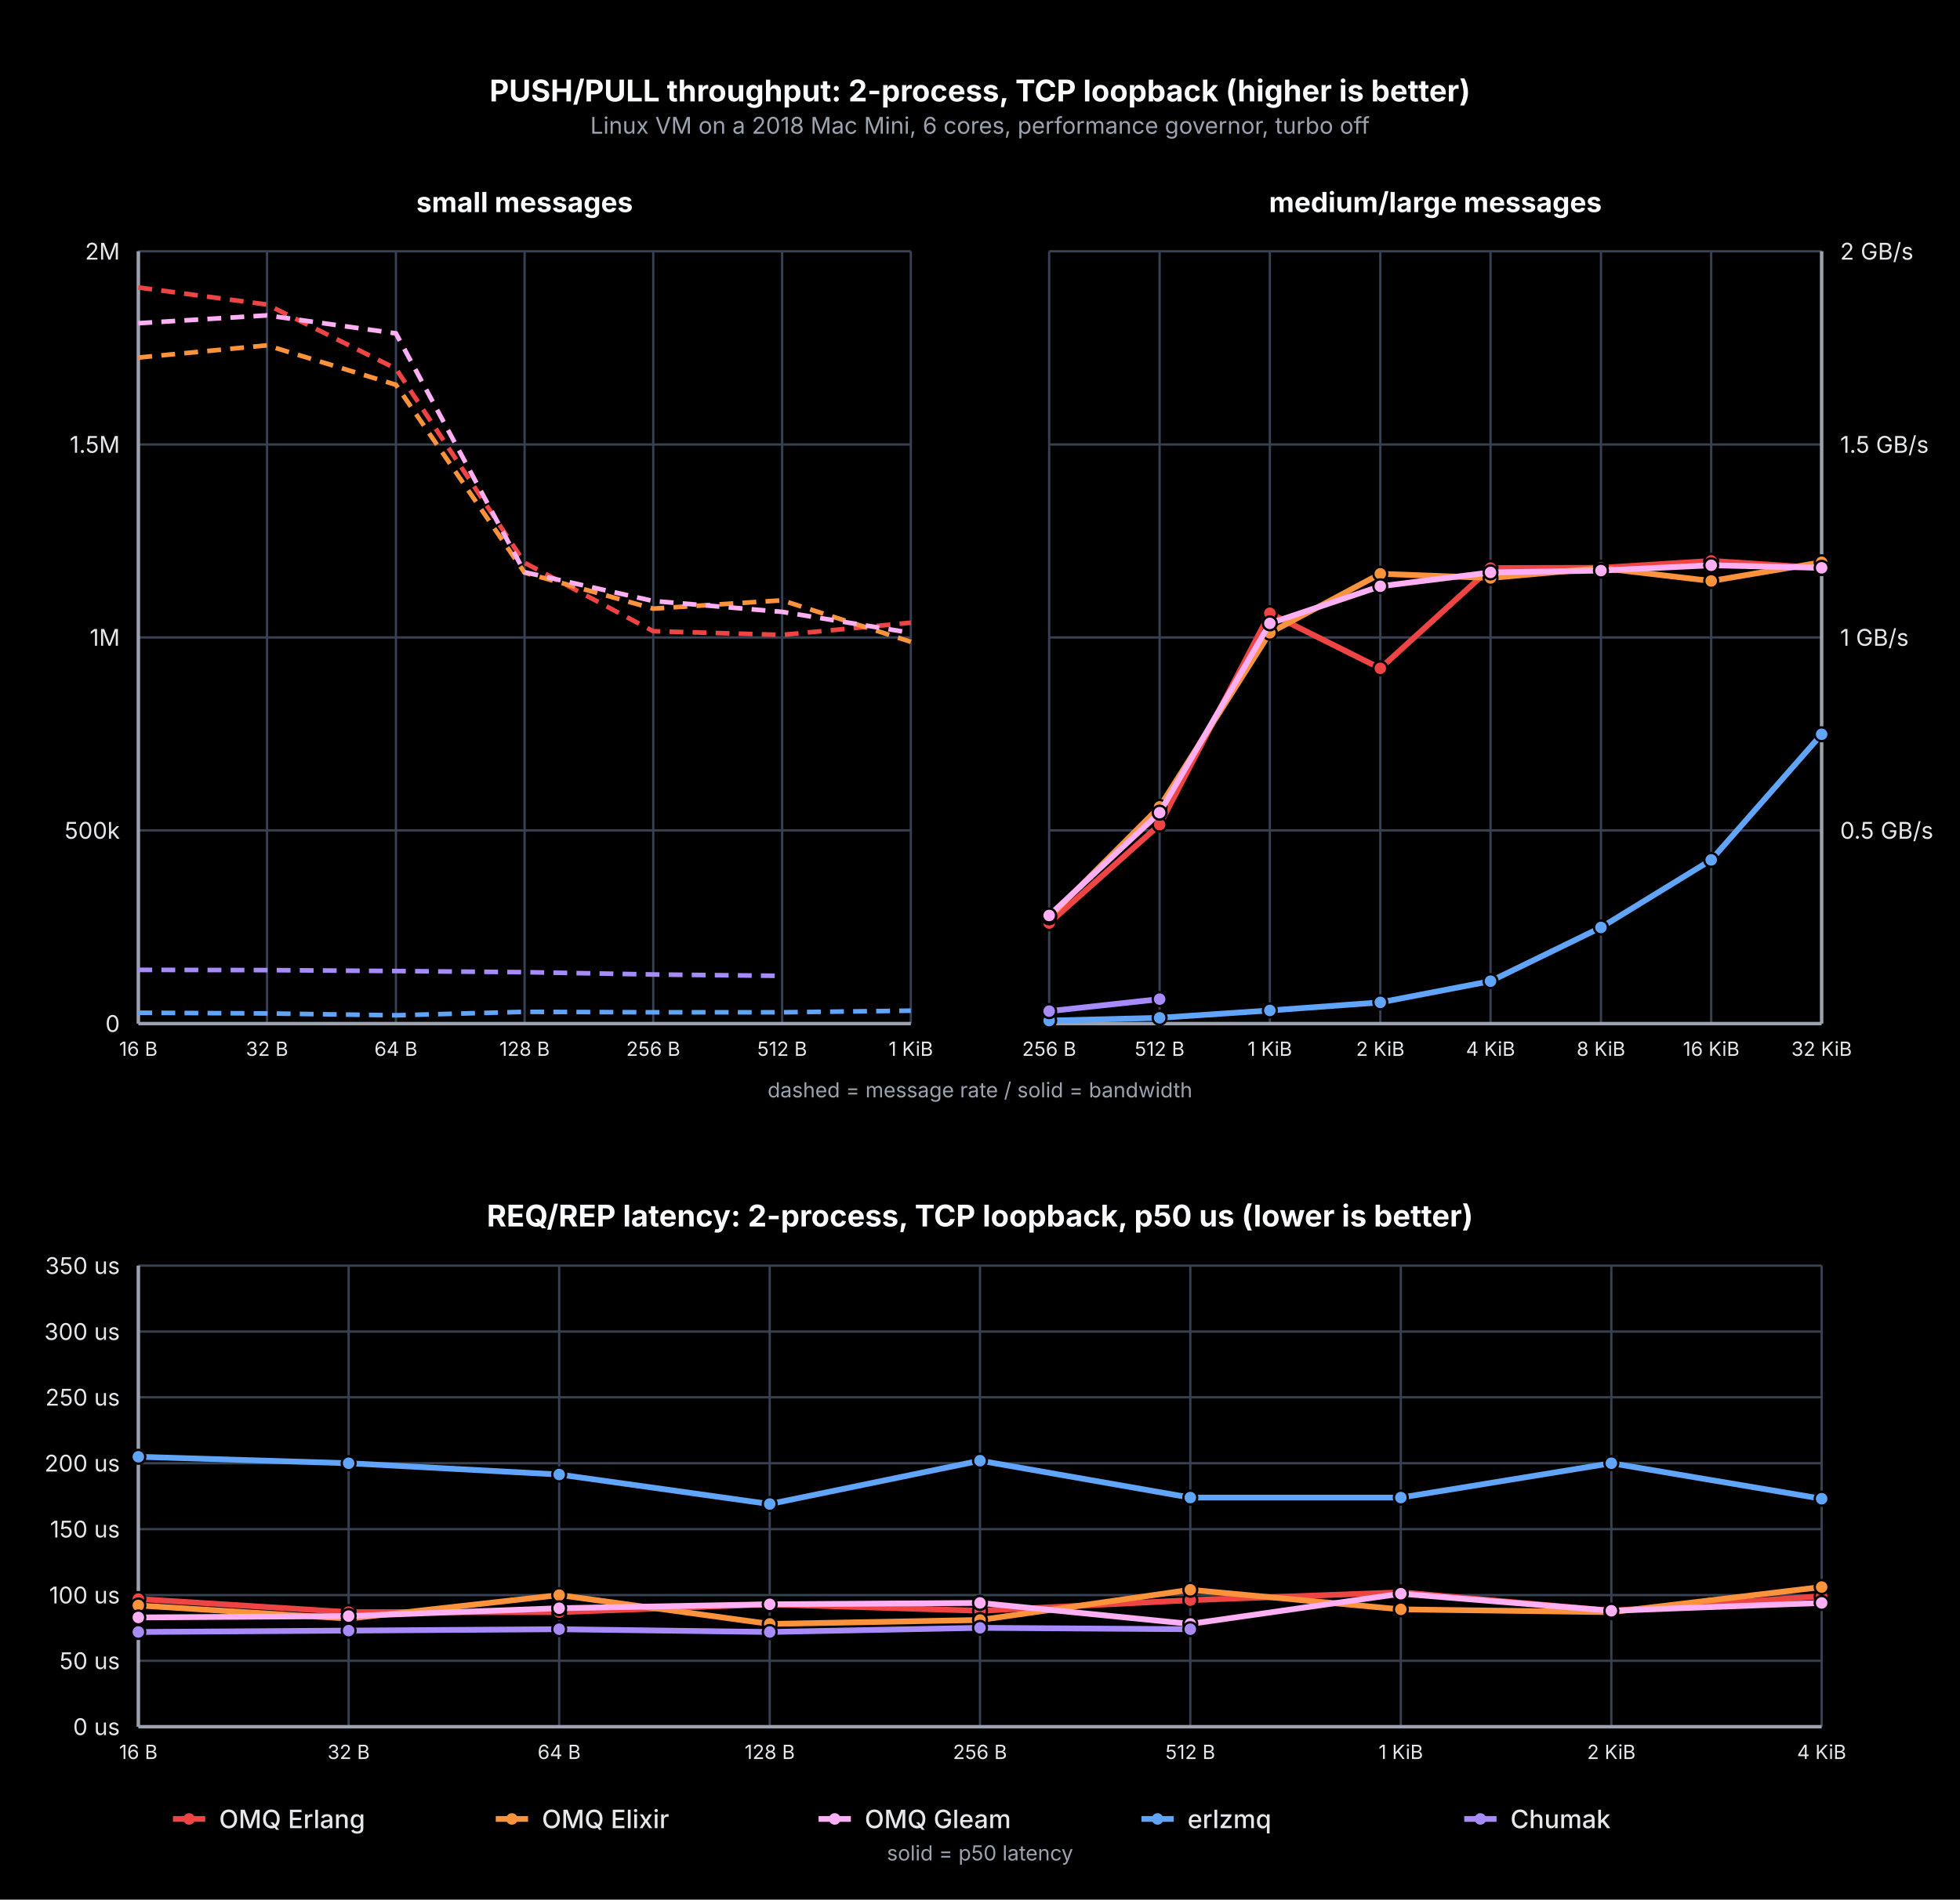
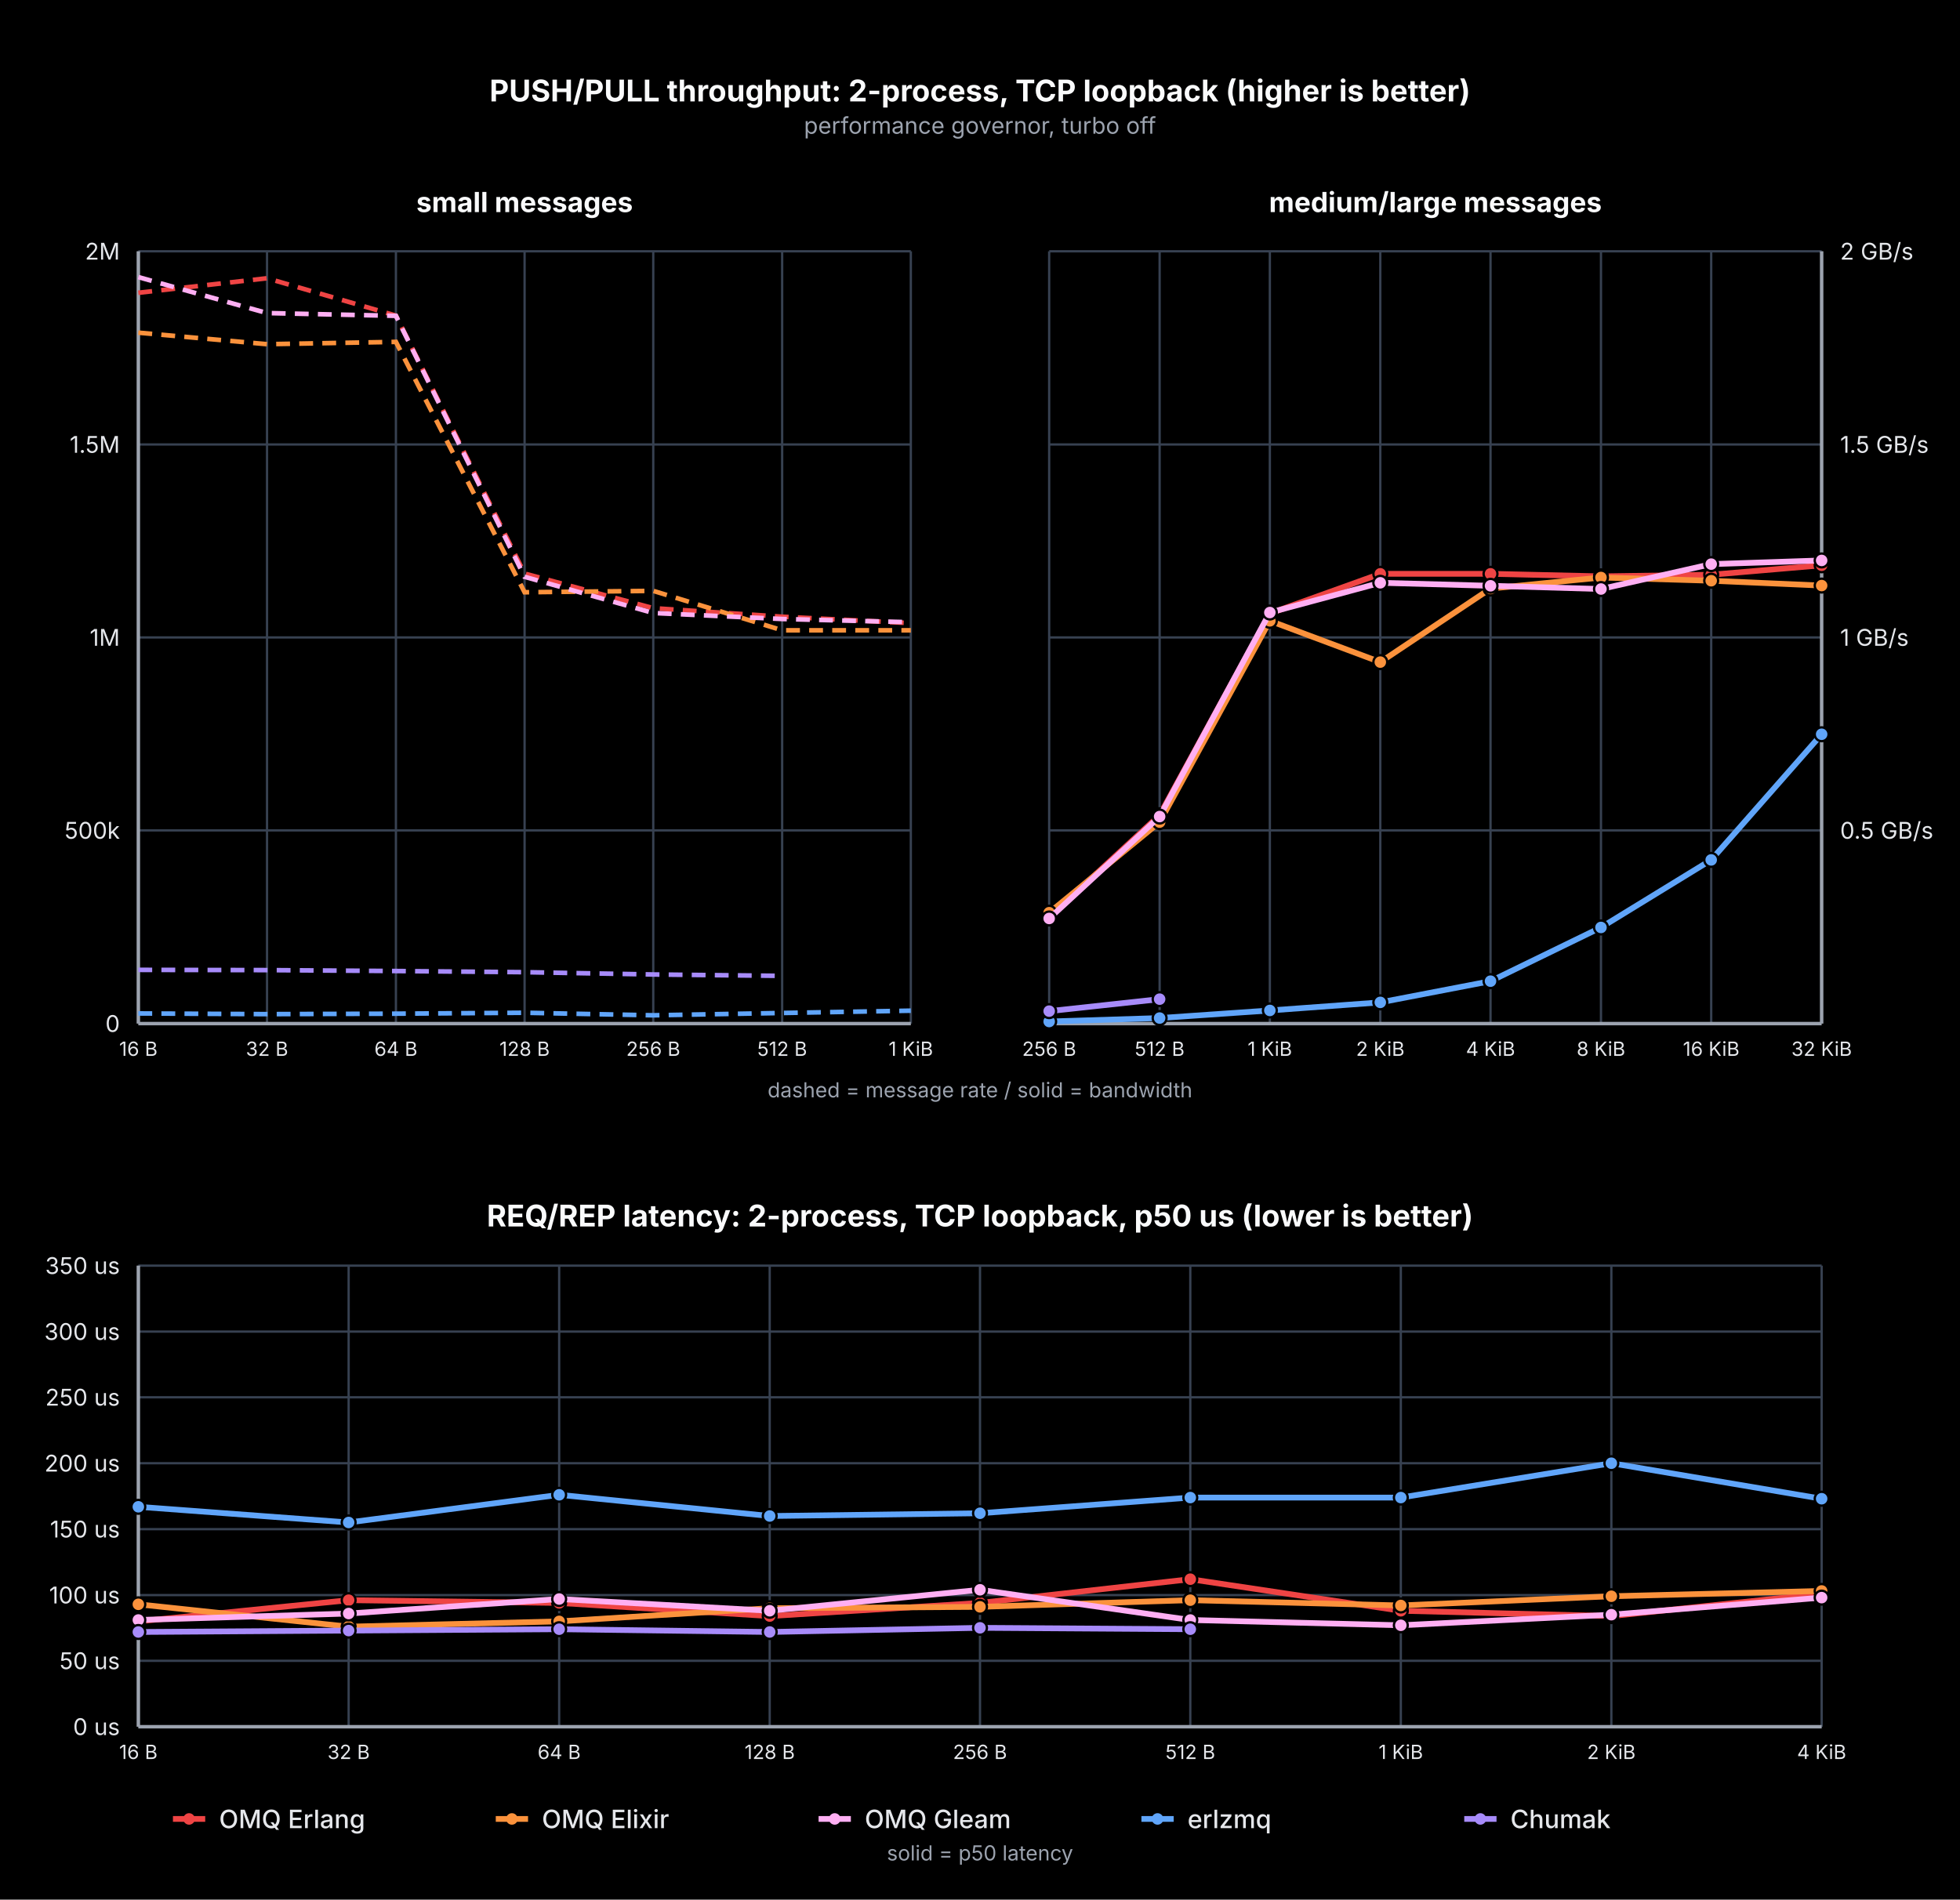
<svg xmlns="http://www.w3.org/2000/svg" viewBox="0 0 850 824" font-family="system-ui, -apple-system, sans-serif">
  <rect width="850" height="824" fill="#000000" />
  <text x="425.0" y="44" text-anchor="middle" fill="#f9fafb" font-size="13" font-weight="700">PUSH/PULL throughput: 2-process, TCP loopback (higher is better)</text>
-   <text x="425.0" y="58" text-anchor="middle" fill="#9ca3af" font-size="10">Linux VM on a 2018 Mac Mini, 6 cores, performance governor, turbo off</text>
+   <text x="425.0" y="58" text-anchor="middle" fill="#9ca3af" font-size="10">performance governor, turbo off</text>
  <line x1="60" y1="444.0" x2="395" y2="444.0" stroke="#374151" stroke-width="1" />
  <text x="52" y="444.0" text-anchor="end" dominant-baseline="middle" fill="#e5e7eb" font-size="10">0</text>
  <line x1="60" y1="360.2" x2="395" y2="360.2" stroke="#374151" stroke-width="1" />
  <text x="52" y="360.2" text-anchor="end" dominant-baseline="middle" fill="#e5e7eb" font-size="10">500k</text>
  <line x1="60" y1="276.5" x2="395" y2="276.5" stroke="#374151" stroke-width="1" />
  <text x="52" y="276.5" text-anchor="end" dominant-baseline="middle" fill="#e5e7eb" font-size="10">1M</text>
  <line x1="60" y1="192.8" x2="395" y2="192.8" stroke="#374151" stroke-width="1" />
  <text x="52" y="192.8" text-anchor="end" dominant-baseline="middle" fill="#e5e7eb" font-size="10">1.5M</text>
  <line x1="60" y1="109.0" x2="395" y2="109.0" stroke="#374151" stroke-width="1" />
  <text x="52" y="109.0" text-anchor="end" dominant-baseline="middle" fill="#e5e7eb" font-size="10">2M</text>
  <line x1="60.0" y1="109" x2="60.0" y2="444" stroke="#374151" stroke-width="1" />
  <line x1="115.8" y1="109" x2="115.8" y2="444" stroke="#374151" stroke-width="1" />
  <line x1="171.7" y1="109" x2="171.7" y2="444" stroke="#374151" stroke-width="1" />
  <line x1="227.5" y1="109" x2="227.5" y2="444" stroke="#374151" stroke-width="1" />
  <line x1="283.3" y1="109" x2="283.3" y2="444" stroke="#374151" stroke-width="1" />
  <line x1="339.2" y1="109" x2="339.2" y2="444" stroke="#374151" stroke-width="1" />
  <line x1="395.0" y1="109" x2="395.0" y2="444" stroke="#374151" stroke-width="1" />
  <line x1="60" y1="109" x2="60" y2="444" stroke="#9ca3af" stroke-width="1.5" />
  <line x1="60" y1="444" x2="395" y2="444" stroke="#9ca3af" stroke-width="1.5" />
  <line x1="455" y1="360.2" x2="790" y2="360.2" stroke="#374151" stroke-width="1" />
  <text x="798" y="360.2" text-anchor="start" dominant-baseline="middle" fill="#e5e7eb" font-size="10">0.5 GB/s</text>
  <line x1="455" y1="276.5" x2="790" y2="276.5" stroke="#374151" stroke-width="1" />
  <text x="798" y="276.5" text-anchor="start" dominant-baseline="middle" fill="#e5e7eb" font-size="10">1 GB/s</text>
  <line x1="455" y1="192.8" x2="790" y2="192.8" stroke="#374151" stroke-width="1" />
  <text x="798" y="192.8" text-anchor="start" dominant-baseline="middle" fill="#e5e7eb" font-size="10">1.5 GB/s</text>
  <line x1="455" y1="109.0" x2="790" y2="109.0" stroke="#374151" stroke-width="1" />
  <text x="798" y="109.0" text-anchor="start" dominant-baseline="middle" fill="#e5e7eb" font-size="10">2 GB/s</text>
  <line x1="455.0" y1="109" x2="455.0" y2="444" stroke="#374151" stroke-width="1" />
  <line x1="502.9" y1="109" x2="502.9" y2="444" stroke="#374151" stroke-width="1" />
  <line x1="550.7" y1="109" x2="550.7" y2="444" stroke="#374151" stroke-width="1" />
  <line x1="598.6" y1="109" x2="598.6" y2="444" stroke="#374151" stroke-width="1" />
  <line x1="646.4" y1="109" x2="646.4" y2="444" stroke="#374151" stroke-width="1" />
  <line x1="694.3" y1="109" x2="694.3" y2="444" stroke="#374151" stroke-width="1" />
  <line x1="742.1" y1="109" x2="742.1" y2="444" stroke="#374151" stroke-width="1" />
  <line x1="790.0" y1="109" x2="790.0" y2="444" stroke="#374151" stroke-width="1" />
  <line x1="790" y1="109" x2="790" y2="444" stroke="#9ca3af" stroke-width="1.5" />
  <line x1="455" y1="444" x2="790" y2="444" stroke="#9ca3af" stroke-width="1.5" />
  <text x="227.5" y="92" text-anchor="middle" fill="#f9fafb" font-size="12" font-weight="700">small messages</text>
  <text x="622.5" y="92" text-anchor="middle" fill="#f9fafb" font-size="12" font-weight="700">medium/large messages</text>
-   <polyline points="60.0,124.7 115.8,132.1 171.7,159.9 227.5,244.1 283.3,273.8 339.2,275.4 395.0,270.1" fill="none" stroke="#ef4444" stroke-width="2" stroke-dasharray="6,4" />
-   <polyline points="60.0,155.1 115.8,149.8 171.7,166.9 227.5,248.4 283.3,264.0 339.2,260.4 395.0,278.4" fill="none" stroke="#fb923c" stroke-width="2" stroke-dasharray="6,4" />
-   <polyline points="60.0,140.2 115.8,136.8 171.7,144.6 227.5,248.2 283.3,260.7 339.2,265.4 395.0,274.5" fill="none" stroke="#ffaff3" stroke-width="2" stroke-dasharray="6,4" />
-   <polyline points="60.0,439.3 115.8,439.6 171.7,440.4 227.5,438.9 283.3,439.1 339.2,439.1 395.0,438.4" fill="none" stroke="#60a5fa" stroke-width="2" stroke-dasharray="6,4" />
+   <polyline points="60.0,127.0 115.8,120.7 171.7,136.9 227.5,248.8 283.3,263.8 339.2,267.5 395.0,270.3" fill="none" stroke="#ef4444" stroke-width="2" stroke-dasharray="6,4" />
+   <polyline points="60.0,144.3 115.8,149.3 171.7,148.3 227.5,256.9 283.3,256.3 339.2,273.4 395.0,273.4" fill="none" stroke="#fb923c" stroke-width="2" stroke-dasharray="6,4" />
+   <polyline points="60.0,120.2 115.8,135.8 171.7,137.0 227.5,250.2 283.3,265.9 339.2,268.5 395.0,269.9" fill="none" stroke="#ffaff3" stroke-width="2" stroke-dasharray="6,4" />
+   <polyline points="60.0,439.6 115.8,439.9 171.7,439.7 227.5,439.3 283.3,440.4 339.2,439.4 395.0,438.4" fill="none" stroke="#60a5fa" stroke-width="2" stroke-dasharray="6,4" />
  <polyline points="60.0,420.7 115.8,420.8 171.7,421.2 227.5,421.7 283.3,422.7 339.2,423.3" fill="none" stroke="#a78bfa" stroke-width="2" stroke-dasharray="6,4" />
-   <polyline points="455.0,400.4 502.9,357.7 550.7,266.0 598.6,289.9 646.4,246.4 694.3,246.3 742.1,243.3 790.0,246.4" fill="none" stroke="#ef4444" stroke-width="2.5" stroke-linecap="round" stroke-linejoin="round" />
-   <circle cx="455.0" cy="400.4" r="3" fill="#ef4444" stroke="#000000" stroke-width="1" />
-   <circle cx="502.9" cy="357.7" r="3" fill="#ef4444" stroke="#000000" stroke-width="1" />
-   <circle cx="550.7" cy="266.0" r="3" fill="#ef4444" stroke="#000000" stroke-width="1" />
-   <circle cx="598.6" cy="289.9" r="3" fill="#ef4444" stroke="#000000" stroke-width="1" />
-   <circle cx="646.4" cy="246.4" r="3" fill="#ef4444" stroke="#000000" stroke-width="1" />
-   <circle cx="694.3" cy="246.3" r="3" fill="#ef4444" stroke="#000000" stroke-width="1" />
-   <circle cx="742.1" cy="243.3" r="3" fill="#ef4444" stroke="#000000" stroke-width="1" />
-   <circle cx="790.0" cy="246.4" r="3" fill="#ef4444" stroke="#000000" stroke-width="1" />
-   <polyline points="455.0,397.9 502.9,350.0 550.7,274.5 598.6,248.9 646.4,250.7 694.3,246.4 742.1,252.0 790.0,243.9" fill="none" stroke="#fb923c" stroke-width="2.5" stroke-linecap="round" stroke-linejoin="round" />
-   <circle cx="455.0" cy="397.9" r="3" fill="#fb923c" stroke="#000000" stroke-width="1" />
-   <circle cx="502.9" cy="350.0" r="3" fill="#fb923c" stroke="#000000" stroke-width="1" />
-   <circle cx="550.7" cy="274.5" r="3" fill="#fb923c" stroke="#000000" stroke-width="1" />
-   <circle cx="598.6" cy="248.9" r="3" fill="#fb923c" stroke="#000000" stroke-width="1" />
-   <circle cx="646.4" cy="250.7" r="3" fill="#fb923c" stroke="#000000" stroke-width="1" />
-   <circle cx="694.3" cy="246.4" r="3" fill="#fb923c" stroke="#000000" stroke-width="1" />
-   <circle cx="742.1" cy="252.0" r="3" fill="#fb923c" stroke="#000000" stroke-width="1" />
-   <circle cx="790.0" cy="243.9" r="3" fill="#fb923c" stroke="#000000" stroke-width="1" />
-   <polyline points="455.0,397.1 502.9,352.5 550.7,270.4 598.6,254.3 646.4,248.3 694.3,247.5 742.1,245.2 790.0,246.3" fill="none" stroke="#ffaff3" stroke-width="2.5" stroke-linecap="round" stroke-linejoin="round" />
-   <circle cx="455.0" cy="397.1" r="3" fill="#ffaff3" stroke="#000000" stroke-width="1" />
-   <circle cx="502.9" cy="352.5" r="3" fill="#ffaff3" stroke="#000000" stroke-width="1" />
-   <circle cx="550.7" cy="270.4" r="3" fill="#ffaff3" stroke="#000000" stroke-width="1" />
-   <circle cx="598.6" cy="254.3" r="3" fill="#ffaff3" stroke="#000000" stroke-width="1" />
-   <circle cx="646.4" cy="248.3" r="3" fill="#ffaff3" stroke="#000000" stroke-width="1" />
-   <circle cx="694.3" cy="247.5" r="3" fill="#ffaff3" stroke="#000000" stroke-width="1" />
-   <circle cx="742.1" cy="245.2" r="3" fill="#ffaff3" stroke="#000000" stroke-width="1" />
-   <circle cx="790.0" cy="246.3" r="3" fill="#ffaff3" stroke="#000000" stroke-width="1" />
-   <polyline points="455.0,442.7 502.9,441.5 550.7,438.3 598.6,434.8 646.4,425.6 694.3,402.3 742.1,373.0 790.0,318.5" fill="none" stroke="#60a5fa" stroke-width="2.5" stroke-linecap="round" stroke-linejoin="round" />
-   <circle cx="455.0" cy="442.7" r="3" fill="#60a5fa" stroke="#000000" stroke-width="1" />
-   <circle cx="502.9" cy="441.5" r="3" fill="#60a5fa" stroke="#000000" stroke-width="1" />
+   <polyline points="455.0,397.9 502.9,353.6 550.7,266.1 598.6,248.9 646.4,248.9 694.3,250.0 742.1,249.3 790.0,245.2" fill="none" stroke="#ef4444" stroke-width="2.5" stroke-linecap="round" stroke-linejoin="round" />
+   <circle cx="455.0" cy="397.9" r="3" fill="#ef4444" stroke="#000000" stroke-width="1" />
+   <circle cx="502.9" cy="353.6" r="3" fill="#ef4444" stroke="#000000" stroke-width="1" />
+   <circle cx="550.7" cy="266.1" r="3" fill="#ef4444" stroke="#000000" stroke-width="1" />
+   <circle cx="598.6" cy="248.9" r="3" fill="#ef4444" stroke="#000000" stroke-width="1" />
+   <circle cx="646.4" cy="248.9" r="3" fill="#ef4444" stroke="#000000" stroke-width="1" />
+   <circle cx="694.3" cy="250.0" r="3" fill="#ef4444" stroke="#000000" stroke-width="1" />
+   <circle cx="742.1" cy="249.3" r="3" fill="#ef4444" stroke="#000000" stroke-width="1" />
+   <circle cx="790.0" cy="245.2" r="3" fill="#ef4444" stroke="#000000" stroke-width="1" />
+   <polyline points="455.0,395.9 502.9,356.6 550.7,269.3 598.6,287.2 646.4,255.3 694.3,250.5 742.1,251.9 790.0,254.0" fill="none" stroke="#fb923c" stroke-width="2.5" stroke-linecap="round" stroke-linejoin="round" />
+   <circle cx="455.0" cy="395.9" r="3" fill="#fb923c" stroke="#000000" stroke-width="1" />
+   <circle cx="502.9" cy="356.6" r="3" fill="#fb923c" stroke="#000000" stroke-width="1" />
+   <circle cx="550.7" cy="269.3" r="3" fill="#fb923c" stroke="#000000" stroke-width="1" />
+   <circle cx="598.6" cy="287.2" r="3" fill="#fb923c" stroke="#000000" stroke-width="1" />
+   <circle cx="646.4" cy="255.3" r="3" fill="#fb923c" stroke="#000000" stroke-width="1" />
+   <circle cx="694.3" cy="250.5" r="3" fill="#fb923c" stroke="#000000" stroke-width="1" />
+   <circle cx="742.1" cy="251.9" r="3" fill="#fb923c" stroke="#000000" stroke-width="1" />
+   <circle cx="790.0" cy="254.0" r="3" fill="#fb923c" stroke="#000000" stroke-width="1" />
+   <polyline points="455.0,398.4 502.9,354.2 550.7,265.7 598.6,252.8 646.4,254.1 694.3,255.5 742.1,244.7 790.0,243.1" fill="none" stroke="#ffaff3" stroke-width="2.5" stroke-linecap="round" stroke-linejoin="round" />
+   <circle cx="455.0" cy="398.4" r="3" fill="#ffaff3" stroke="#000000" stroke-width="1" />
+   <circle cx="502.9" cy="354.2" r="3" fill="#ffaff3" stroke="#000000" stroke-width="1" />
+   <circle cx="550.7" cy="265.7" r="3" fill="#ffaff3" stroke="#000000" stroke-width="1" />
+   <circle cx="598.6" cy="252.8" r="3" fill="#ffaff3" stroke="#000000" stroke-width="1" />
+   <circle cx="646.4" cy="254.1" r="3" fill="#ffaff3" stroke="#000000" stroke-width="1" />
+   <circle cx="694.3" cy="255.5" r="3" fill="#ffaff3" stroke="#000000" stroke-width="1" />
+   <circle cx="742.1" cy="244.7" r="3" fill="#ffaff3" stroke="#000000" stroke-width="1" />
+   <circle cx="790.0" cy="243.1" r="3" fill="#ffaff3" stroke="#000000" stroke-width="1" />
+   <polyline points="455.0,443.1 502.9,441.6 550.7,438.3 598.6,434.8 646.4,425.6 694.3,402.3 742.1,373.0 790.0,318.5" fill="none" stroke="#60a5fa" stroke-width="2.5" stroke-linecap="round" stroke-linejoin="round" />
+   <circle cx="455.0" cy="443.1" r="3" fill="#60a5fa" stroke="#000000" stroke-width="1" />
+   <circle cx="502.9" cy="441.6" r="3" fill="#60a5fa" stroke="#000000" stroke-width="1" />
  <circle cx="550.7" cy="438.3" r="3" fill="#60a5fa" stroke="#000000" stroke-width="1" />
  <circle cx="598.6" cy="434.8" r="3" fill="#60a5fa" stroke="#000000" stroke-width="1" />
  <circle cx="646.4" cy="425.6" r="3" fill="#60a5fa" stroke="#000000" stroke-width="1" />
  <circle cx="694.3" cy="402.3" r="3" fill="#60a5fa" stroke="#000000" stroke-width="1" />
  <circle cx="742.1" cy="373.0" r="3" fill="#60a5fa" stroke="#000000" stroke-width="1" />
  <circle cx="790.0" cy="318.5" r="3" fill="#60a5fa" stroke="#000000" stroke-width="1" />
  <polyline points="455.0,438.6 502.9,433.4" fill="none" stroke="#a78bfa" stroke-width="2.5" stroke-linecap="round" stroke-linejoin="round" />
  <circle cx="455.0" cy="438.6" r="3" fill="#a78bfa" stroke="#000000" stroke-width="1" />
  <circle cx="502.9" cy="433.4" r="3" fill="#a78bfa" stroke="#000000" stroke-width="1" />
  <text x="60.0" y="458" text-anchor="middle" fill="#e5e7eb" font-size="8.5">16 B</text>
  <text x="115.8" y="458" text-anchor="middle" fill="#e5e7eb" font-size="8.5">32 B</text>
  <text x="171.7" y="458" text-anchor="middle" fill="#e5e7eb" font-size="8.5">64 B</text>
  <text x="227.5" y="458" text-anchor="middle" fill="#e5e7eb" font-size="8.5">128 B</text>
  <text x="283.3" y="458" text-anchor="middle" fill="#e5e7eb" font-size="8.5">256 B</text>
  <text x="339.2" y="458" text-anchor="middle" fill="#e5e7eb" font-size="8.5">512 B</text>
  <text x="395.0" y="458" text-anchor="middle" fill="#e5e7eb" font-size="8.5">1 KiB</text>
  <text x="455.0" y="458" text-anchor="middle" fill="#e5e7eb" font-size="8.5">256 B</text>
  <text x="502.9" y="458" text-anchor="middle" fill="#e5e7eb" font-size="8.5">512 B</text>
  <text x="550.7" y="458" text-anchor="middle" fill="#e5e7eb" font-size="8.5">1 KiB</text>
  <text x="598.6" y="458" text-anchor="middle" fill="#e5e7eb" font-size="8.5">2 KiB</text>
  <text x="646.4" y="458" text-anchor="middle" fill="#e5e7eb" font-size="8.5">4 KiB</text>
  <text x="694.3" y="458" text-anchor="middle" fill="#e5e7eb" font-size="8.5">8 KiB</text>
  <text x="742.1" y="458" text-anchor="middle" fill="#e5e7eb" font-size="8.5">16 KiB</text>
  <text x="790.0" y="458" text-anchor="middle" fill="#e5e7eb" font-size="8.5">32 KiB</text>
  <text x="425.0" y="476" text-anchor="middle" fill="#9ca3af" font-size="9">dashed = message rate / solid = bandwidth</text>
  <text x="425.0" y="532" text-anchor="middle" fill="#f9fafb" font-size="13" font-weight="700">REQ/REP latency: 2-process, TCP loopback, p50 us (lower is better)</text>
  <line x1="60" y1="749.0" x2="790" y2="749.0" stroke="#374151" stroke-width="1" />
  <text x="52" y="749.0" text-anchor="end" dominant-baseline="middle" fill="#e5e7eb" font-size="10">0 us</text>
  <line x1="60" y1="720.4" x2="790" y2="720.4" stroke="#374151" stroke-width="1" />
  <text x="52" y="720.4" text-anchor="end" dominant-baseline="middle" fill="#e5e7eb" font-size="10">50 us</text>
  <line x1="60" y1="691.9" x2="790" y2="691.9" stroke="#374151" stroke-width="1" />
  <text x="52" y="691.9" text-anchor="end" dominant-baseline="middle" fill="#e5e7eb" font-size="10">100 us</text>
  <line x1="60" y1="663.3" x2="790" y2="663.3" stroke="#374151" stroke-width="1" />
  <text x="52" y="663.3" text-anchor="end" dominant-baseline="middle" fill="#e5e7eb" font-size="10">150 us</text>
  <line x1="60" y1="634.7" x2="790" y2="634.7" stroke="#374151" stroke-width="1" />
  <text x="52" y="634.7" text-anchor="end" dominant-baseline="middle" fill="#e5e7eb" font-size="10">200 us</text>
  <line x1="60" y1="606.1" x2="790" y2="606.1" stroke="#374151" stroke-width="1" />
  <text x="52" y="606.1" text-anchor="end" dominant-baseline="middle" fill="#e5e7eb" font-size="10">250 us</text>
  <line x1="60" y1="577.6" x2="790" y2="577.6" stroke="#374151" stroke-width="1" />
  <text x="52" y="577.6" text-anchor="end" dominant-baseline="middle" fill="#e5e7eb" font-size="10">300 us</text>
  <line x1="60" y1="549.0" x2="790" y2="549.0" stroke="#374151" stroke-width="1" />
  <text x="52" y="549.0" text-anchor="end" dominant-baseline="middle" fill="#e5e7eb" font-size="10">350 us</text>
  <line x1="60.0" y1="549" x2="60.0" y2="749" stroke="#374151" stroke-width="1" />
  <line x1="151.2" y1="549" x2="151.2" y2="749" stroke="#374151" stroke-width="1" />
  <line x1="242.5" y1="549" x2="242.5" y2="749" stroke="#374151" stroke-width="1" />
  <line x1="333.8" y1="549" x2="333.8" y2="749" stroke="#374151" stroke-width="1" />
  <line x1="425.0" y1="549" x2="425.0" y2="749" stroke="#374151" stroke-width="1" />
  <line x1="516.2" y1="549" x2="516.2" y2="749" stroke="#374151" stroke-width="1" />
  <line x1="607.5" y1="549" x2="607.5" y2="749" stroke="#374151" stroke-width="1" />
  <line x1="698.8" y1="549" x2="698.8" y2="749" stroke="#374151" stroke-width="1" />
  <line x1="790.0" y1="549" x2="790.0" y2="749" stroke="#374151" stroke-width="1" />
  <line x1="60" y1="549" x2="60" y2="749" stroke="#9ca3af" stroke-width="1.5" />
  <line x1="60" y1="749" x2="790" y2="749" stroke="#9ca3af" stroke-width="1.5" />
-   <polyline points="60.0,693.6 151.2,699.3 242.5,699.3 333.8,695.9 425.0,698.7 516.2,694.1 607.5,690.7 698.8,698.7 790.0,692.4" fill="none" stroke="#ef4444" stroke-width="2.5" stroke-linecap="round" stroke-linejoin="round" />
-   <circle cx="60.0" cy="693.6" r="3" fill="#ef4444" stroke="#000000" stroke-width="1" />
-   <circle cx="151.2" cy="699.3" r="3" fill="#ef4444" stroke="#000000" stroke-width="1" />
-   <circle cx="242.5" cy="699.3" r="3" fill="#ef4444" stroke="#000000" stroke-width="1" />
-   <circle cx="333.8" cy="695.9" r="3" fill="#ef4444" stroke="#000000" stroke-width="1" />
-   <circle cx="425.0" cy="698.7" r="3" fill="#ef4444" stroke="#000000" stroke-width="1" />
-   <circle cx="516.2" cy="694.1" r="3" fill="#ef4444" stroke="#000000" stroke-width="1" />
-   <circle cx="607.5" cy="690.7" r="3" fill="#ef4444" stroke="#000000" stroke-width="1" />
-   <circle cx="698.8" cy="698.7" r="3" fill="#ef4444" stroke="#000000" stroke-width="1" />
-   <circle cx="790.0" cy="692.4" r="3" fill="#ef4444" stroke="#000000" stroke-width="1" />
-   <polyline points="60.0,696.4 151.2,702.1 242.5,691.9 333.8,704.4 425.0,702.7 516.2,689.6 607.5,698.1 698.8,699.3 790.0,688.4" fill="none" stroke="#fb923c" stroke-width="2.5" stroke-linecap="round" stroke-linejoin="round" />
-   <circle cx="60.0" cy="696.4" r="3" fill="#fb923c" stroke="#000000" stroke-width="1" />
-   <circle cx="151.2" cy="702.1" r="3" fill="#fb923c" stroke="#000000" stroke-width="1" />
-   <circle cx="242.5" cy="691.9" r="3" fill="#fb923c" stroke="#000000" stroke-width="1" />
-   <circle cx="333.8" cy="704.4" r="3" fill="#fb923c" stroke="#000000" stroke-width="1" />
-   <circle cx="425.0" cy="702.7" r="3" fill="#fb923c" stroke="#000000" stroke-width="1" />
-   <circle cx="516.2" cy="689.6" r="3" fill="#fb923c" stroke="#000000" stroke-width="1" />
-   <circle cx="607.5" cy="698.1" r="3" fill="#fb923c" stroke="#000000" stroke-width="1" />
-   <circle cx="698.8" cy="699.3" r="3" fill="#fb923c" stroke="#000000" stroke-width="1" />
-   <circle cx="790.0" cy="688.4" r="3" fill="#fb923c" stroke="#000000" stroke-width="1" />
-   <polyline points="60.0,701.6 151.2,701.0 242.5,697.6 333.8,695.9 425.0,695.3 516.2,704.4 607.5,691.3 698.8,698.7 790.0,695.3" fill="none" stroke="#ffaff3" stroke-width="2.5" stroke-linecap="round" stroke-linejoin="round" />
-   <circle cx="60.0" cy="701.6" r="3" fill="#ffaff3" stroke="#000000" stroke-width="1" />
-   <circle cx="151.2" cy="701.0" r="3" fill="#ffaff3" stroke="#000000" stroke-width="1" />
-   <circle cx="242.5" cy="697.6" r="3" fill="#ffaff3" stroke="#000000" stroke-width="1" />
-   <circle cx="333.8" cy="695.9" r="3" fill="#ffaff3" stroke="#000000" stroke-width="1" />
-   <circle cx="425.0" cy="695.3" r="3" fill="#ffaff3" stroke="#000000" stroke-width="1" />
-   <circle cx="516.2" cy="704.4" r="3" fill="#ffaff3" stroke="#000000" stroke-width="1" />
-   <circle cx="607.5" cy="691.3" r="3" fill="#ffaff3" stroke="#000000" stroke-width="1" />
-   <circle cx="698.8" cy="698.7" r="3" fill="#ffaff3" stroke="#000000" stroke-width="1" />
-   <circle cx="790.0" cy="695.3" r="3" fill="#ffaff3" stroke="#000000" stroke-width="1" />
-   <polyline points="60.0,631.9 151.2,634.7 242.5,639.6 333.8,652.4 425.0,633.6 516.2,649.6 607.5,649.6 698.8,634.7 790.0,650.1" fill="none" stroke="#60a5fa" stroke-width="2.5" stroke-linecap="round" stroke-linejoin="round" />
-   <circle cx="60.0" cy="631.9" r="3" fill="#60a5fa" stroke="#000000" stroke-width="1" />
-   <circle cx="151.2" cy="634.7" r="3" fill="#60a5fa" stroke="#000000" stroke-width="1" />
-   <circle cx="242.5" cy="639.6" r="3" fill="#60a5fa" stroke="#000000" stroke-width="1" />
-   <circle cx="333.8" cy="652.4" r="3" fill="#60a5fa" stroke="#000000" stroke-width="1" />
-   <circle cx="425.0" cy="633.6" r="3" fill="#60a5fa" stroke="#000000" stroke-width="1" />
+   <polyline points="60.0,703.3 151.2,694.1 242.5,695.3 333.8,701.0 425.0,695.3 516.2,685.0 607.5,698.7 698.8,701.0 790.0,691.3" fill="none" stroke="#ef4444" stroke-width="2.5" stroke-linecap="round" stroke-linejoin="round" />
+   <circle cx="60.0" cy="703.3" r="3" fill="#ef4444" stroke="#000000" stroke-width="1" />
+   <circle cx="151.2" cy="694.1" r="3" fill="#ef4444" stroke="#000000" stroke-width="1" />
+   <circle cx="242.5" cy="695.3" r="3" fill="#ef4444" stroke="#000000" stroke-width="1" />
+   <circle cx="333.8" cy="701.0" r="3" fill="#ef4444" stroke="#000000" stroke-width="1" />
+   <circle cx="425.0" cy="695.3" r="3" fill="#ef4444" stroke="#000000" stroke-width="1" />
+   <circle cx="516.2" cy="685.0" r="3" fill="#ef4444" stroke="#000000" stroke-width="1" />
+   <circle cx="607.5" cy="698.7" r="3" fill="#ef4444" stroke="#000000" stroke-width="1" />
+   <circle cx="698.8" cy="701.0" r="3" fill="#ef4444" stroke="#000000" stroke-width="1" />
+   <circle cx="790.0" cy="691.3" r="3" fill="#ef4444" stroke="#000000" stroke-width="1" />
+   <polyline points="60.0,695.9 151.2,705.6 242.5,703.3 333.8,697.6 425.0,697.0 516.2,694.1 607.5,696.4 698.8,692.4 790.0,690.1" fill="none" stroke="#fb923c" stroke-width="2.5" stroke-linecap="round" stroke-linejoin="round" />
+   <circle cx="60.0" cy="695.9" r="3" fill="#fb923c" stroke="#000000" stroke-width="1" />
+   <circle cx="151.2" cy="705.6" r="3" fill="#fb923c" stroke="#000000" stroke-width="1" />
+   <circle cx="242.5" cy="703.3" r="3" fill="#fb923c" stroke="#000000" stroke-width="1" />
+   <circle cx="333.8" cy="697.6" r="3" fill="#fb923c" stroke="#000000" stroke-width="1" />
+   <circle cx="425.0" cy="697.0" r="3" fill="#fb923c" stroke="#000000" stroke-width="1" />
+   <circle cx="516.2" cy="694.1" r="3" fill="#fb923c" stroke="#000000" stroke-width="1" />
+   <circle cx="607.5" cy="696.4" r="3" fill="#fb923c" stroke="#000000" stroke-width="1" />
+   <circle cx="698.8" cy="692.4" r="3" fill="#fb923c" stroke="#000000" stroke-width="1" />
+   <circle cx="790.0" cy="690.1" r="3" fill="#fb923c" stroke="#000000" stroke-width="1" />
+   <polyline points="60.0,702.7 151.2,699.9 242.5,693.6 333.8,698.7 425.0,689.6 516.2,702.7 607.5,705.0 698.8,700.4 790.0,693.0" fill="none" stroke="#ffaff3" stroke-width="2.5" stroke-linecap="round" stroke-linejoin="round" />
+   <circle cx="60.0" cy="702.7" r="3" fill="#ffaff3" stroke="#000000" stroke-width="1" />
+   <circle cx="151.2" cy="699.9" r="3" fill="#ffaff3" stroke="#000000" stroke-width="1" />
+   <circle cx="242.5" cy="693.6" r="3" fill="#ffaff3" stroke="#000000" stroke-width="1" />
+   <circle cx="333.8" cy="698.7" r="3" fill="#ffaff3" stroke="#000000" stroke-width="1" />
+   <circle cx="425.0" cy="689.6" r="3" fill="#ffaff3" stroke="#000000" stroke-width="1" />
+   <circle cx="516.2" cy="702.7" r="3" fill="#ffaff3" stroke="#000000" stroke-width="1" />
+   <circle cx="607.5" cy="705.0" r="3" fill="#ffaff3" stroke="#000000" stroke-width="1" />
+   <circle cx="698.8" cy="700.4" r="3" fill="#ffaff3" stroke="#000000" stroke-width="1" />
+   <circle cx="790.0" cy="693.0" r="3" fill="#ffaff3" stroke="#000000" stroke-width="1" />
+   <polyline points="60.0,653.6 151.2,660.4 242.5,648.4 333.8,657.6 425.0,656.4 516.2,649.6 607.5,649.6 698.8,634.7 790.0,650.1" fill="none" stroke="#60a5fa" stroke-width="2.5" stroke-linecap="round" stroke-linejoin="round" />
+   <circle cx="60.0" cy="653.6" r="3" fill="#60a5fa" stroke="#000000" stroke-width="1" />
+   <circle cx="151.2" cy="660.4" r="3" fill="#60a5fa" stroke="#000000" stroke-width="1" />
+   <circle cx="242.5" cy="648.4" r="3" fill="#60a5fa" stroke="#000000" stroke-width="1" />
+   <circle cx="333.8" cy="657.6" r="3" fill="#60a5fa" stroke="#000000" stroke-width="1" />
+   <circle cx="425.0" cy="656.4" r="3" fill="#60a5fa" stroke="#000000" stroke-width="1" />
  <circle cx="516.2" cy="649.6" r="3" fill="#60a5fa" stroke="#000000" stroke-width="1" />
  <circle cx="607.5" cy="649.6" r="3" fill="#60a5fa" stroke="#000000" stroke-width="1" />
  <circle cx="698.8" cy="634.7" r="3" fill="#60a5fa" stroke="#000000" stroke-width="1" />
  <circle cx="790.0" cy="650.1" r="3" fill="#60a5fa" stroke="#000000" stroke-width="1" />
  <polyline points="60.0,707.9 151.2,707.3 242.5,706.7 333.8,707.9 425.0,706.1 516.2,706.7" fill="none" stroke="#a78bfa" stroke-width="2.5" stroke-linecap="round" stroke-linejoin="round" />
  <circle cx="60.0" cy="707.9" r="3" fill="#a78bfa" stroke="#000000" stroke-width="1" />
  <circle cx="151.2" cy="707.3" r="3" fill="#a78bfa" stroke="#000000" stroke-width="1" />
  <circle cx="242.5" cy="706.7" r="3" fill="#a78bfa" stroke="#000000" stroke-width="1" />
  <circle cx="333.8" cy="707.9" r="3" fill="#a78bfa" stroke="#000000" stroke-width="1" />
  <circle cx="425.0" cy="706.1" r="3" fill="#a78bfa" stroke="#000000" stroke-width="1" />
  <circle cx="516.2" cy="706.7" r="3" fill="#a78bfa" stroke="#000000" stroke-width="1" />
  <text x="60.0" y="763" text-anchor="middle" fill="#e5e7eb" font-size="8.5">16 B</text>
  <text x="151.2" y="763" text-anchor="middle" fill="#e5e7eb" font-size="8.5">32 B</text>
  <text x="242.5" y="763" text-anchor="middle" fill="#e5e7eb" font-size="8.5">64 B</text>
  <text x="333.8" y="763" text-anchor="middle" fill="#e5e7eb" font-size="8.5">128 B</text>
  <text x="425.0" y="763" text-anchor="middle" fill="#e5e7eb" font-size="8.5">256 B</text>
  <text x="516.2" y="763" text-anchor="middle" fill="#e5e7eb" font-size="8.5">512 B</text>
  <text x="607.5" y="763" text-anchor="middle" fill="#e5e7eb" font-size="8.5">1 KiB</text>
  <text x="698.8" y="763" text-anchor="middle" fill="#e5e7eb" font-size="8.5">2 KiB</text>
  <text x="790.0" y="763" text-anchor="middle" fill="#e5e7eb" font-size="8.5">4 KiB</text>
  <line x1="75" y1="789" x2="89" y2="789" stroke="#ef4444" stroke-width="2.5" />
  <circle cx="82" cy="789" r="2.5" fill="#ef4444" />
  <text x="95" y="793" fill="#e5e7eb" font-size="11" font-weight="500">OMQ Erlang</text>
  <line x1="215" y1="789" x2="229" y2="789" stroke="#fb923c" stroke-width="2.5" />
  <circle cx="222" cy="789" r="2.5" fill="#fb923c" />
  <text x="235" y="793" fill="#e5e7eb" font-size="11" font-weight="500">OMQ Elixir</text>
  <line x1="355" y1="789" x2="369" y2="789" stroke="#ffaff3" stroke-width="2.5" />
  <circle cx="362" cy="789" r="2.5" fill="#ffaff3" />
  <text x="375" y="793" fill="#e5e7eb" font-size="11" font-weight="500">OMQ Gleam</text>
  <line x1="495" y1="789" x2="509" y2="789" stroke="#60a5fa" stroke-width="2.5" />
  <circle cx="502" cy="789" r="2.5" fill="#60a5fa" />
  <text x="515" y="793" fill="#e5e7eb" font-size="11" font-weight="500">erlzmq</text>
  <line x1="635" y1="789" x2="649" y2="789" stroke="#a78bfa" stroke-width="2.5" />
  <circle cx="642" cy="789" r="2.5" fill="#a78bfa" />
  <text x="655" y="793" fill="#e5e7eb" font-size="11" font-weight="500">Chumak</text>
  <text x="425.0" y="807" text-anchor="middle" fill="#9ca3af" font-size="9">solid = p50 latency</text>
</svg>
